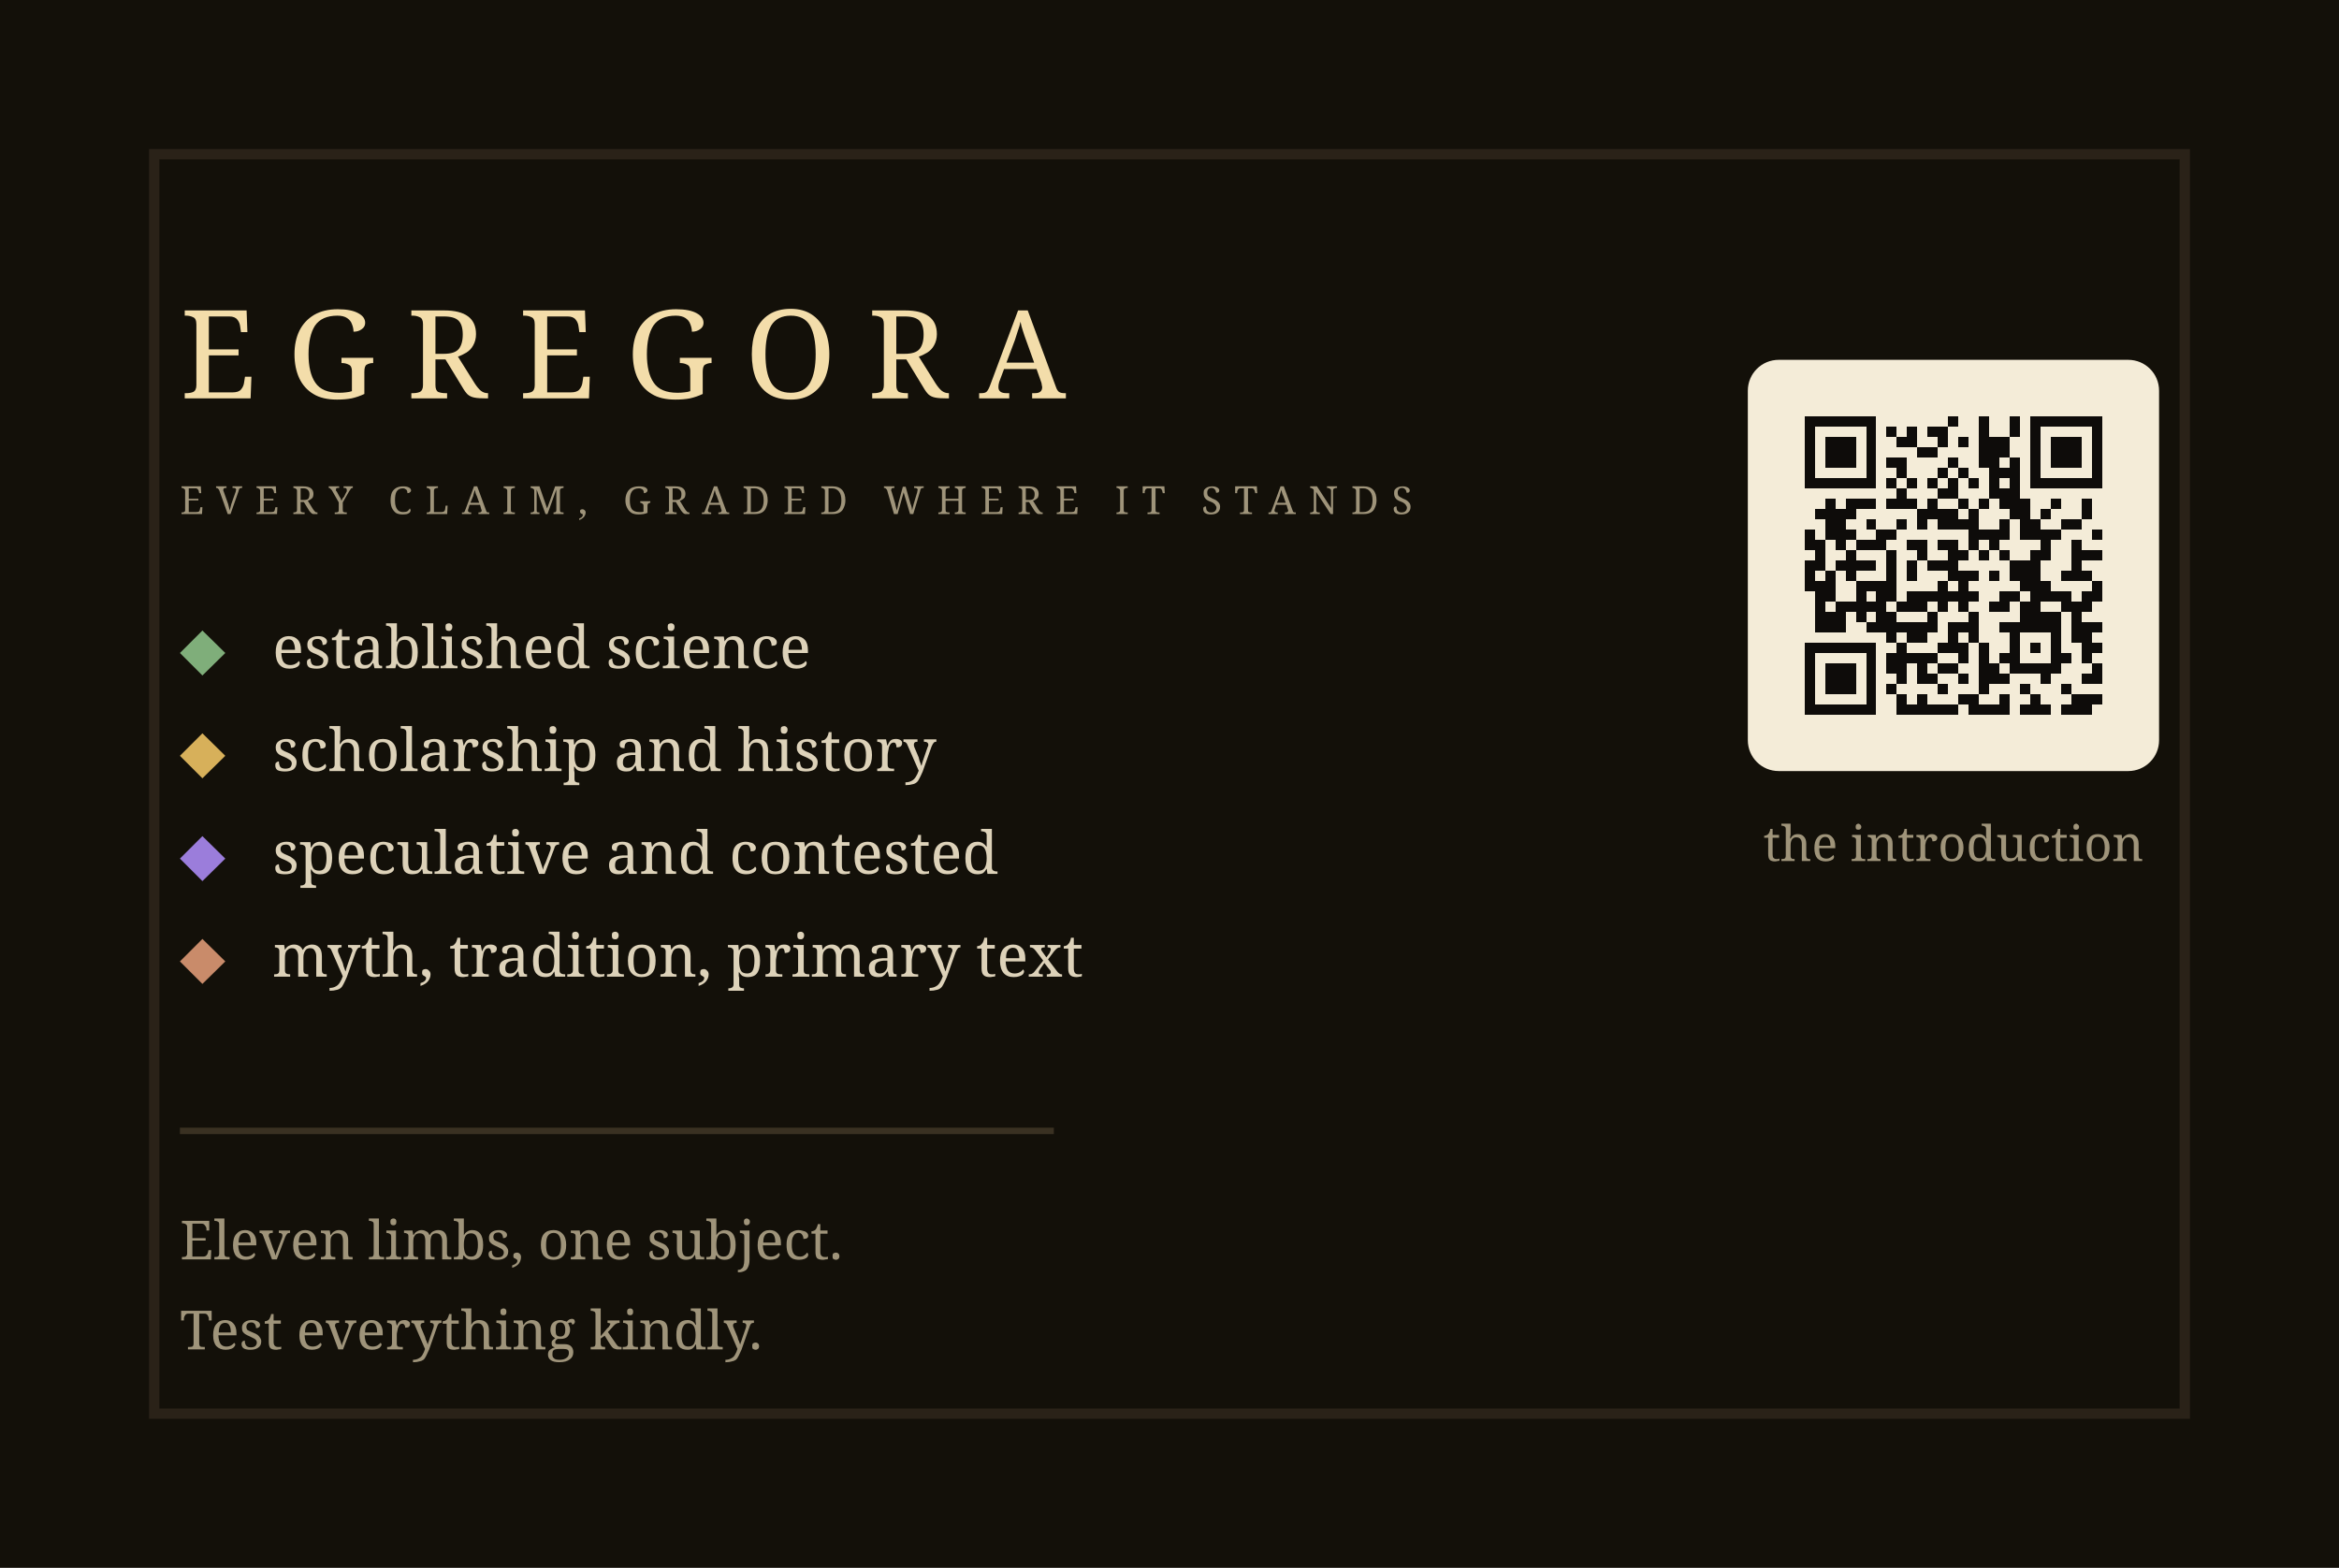
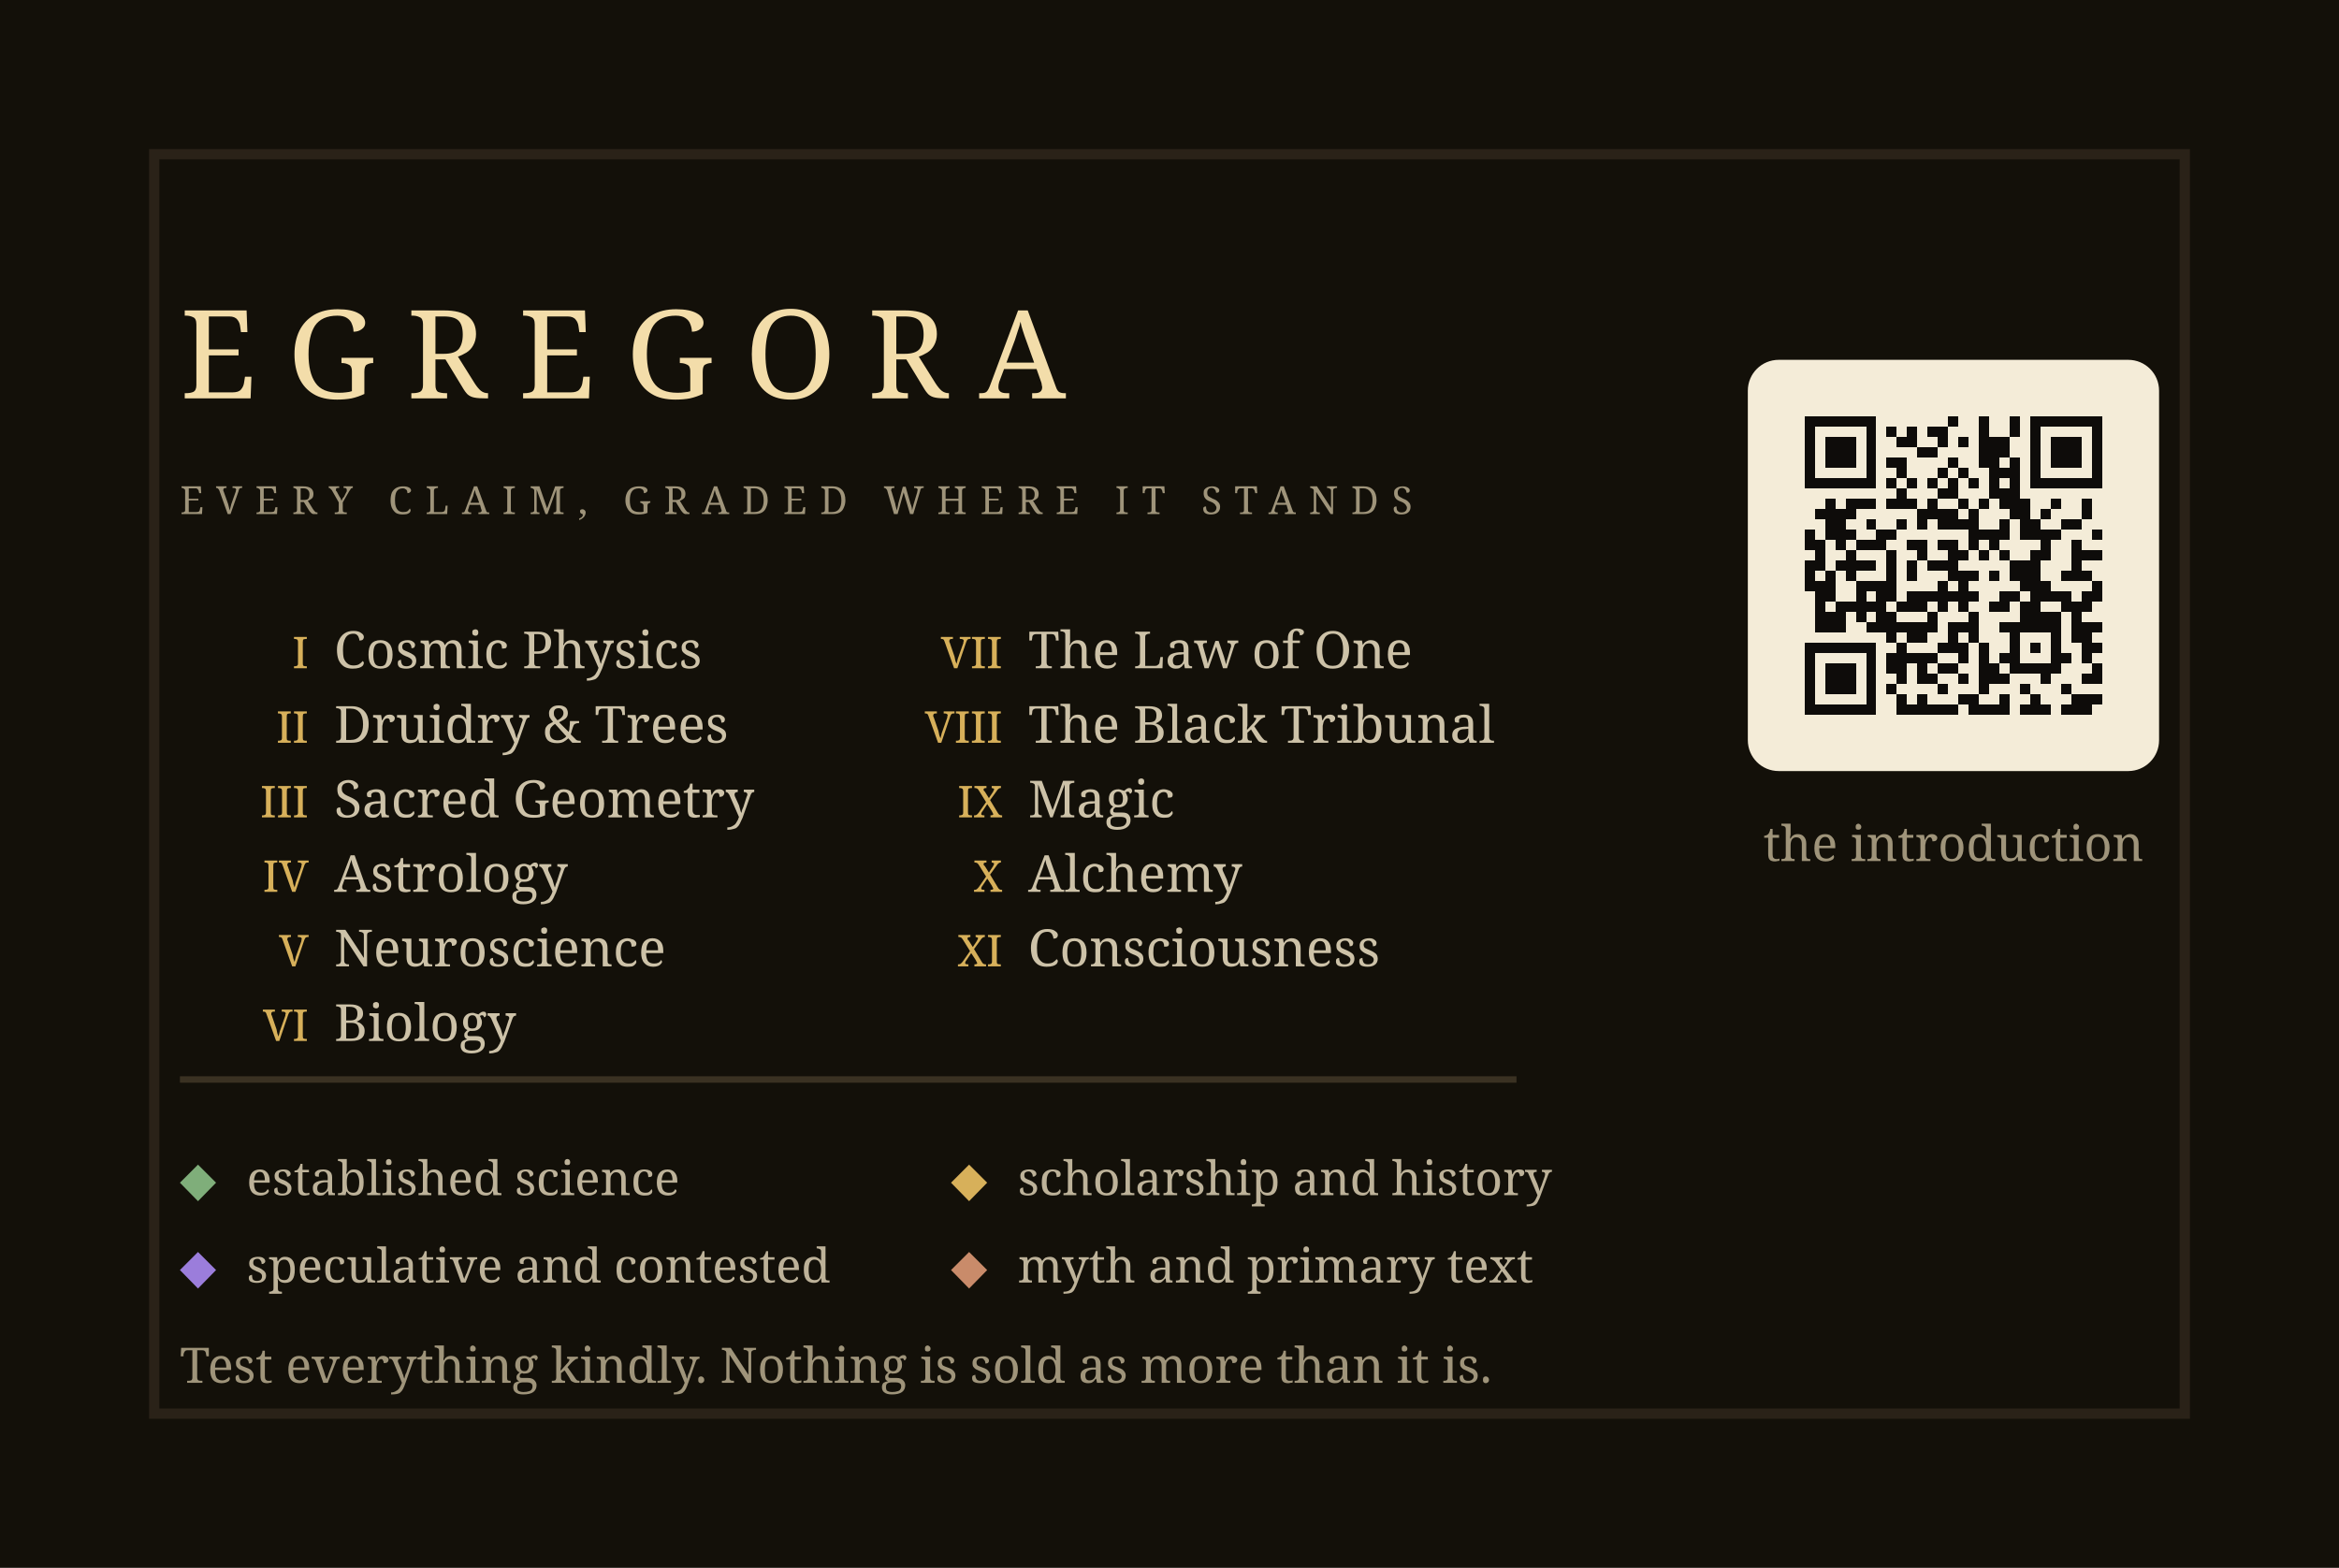
<svg xmlns="http://www.w3.org/2000/svg" width="91mm" height="61mm" viewBox="0 0 91 61">
  <rect width="91" height="61" fill="#131009" />
  <rect x="6" y="6" width="79" height="49" fill="none" stroke="#2a2218" stroke-width="0.4" />
  <text x="7" y="15.5" font-family="Cinzel, Georgia, serif" font-size="4.8" fill="#f3ddaa" letter-spacing="1.2" text-anchor="start">EGREGORA</text>
  <text x="7" y="20" font-family="Cinzel, Georgia, serif" font-size="1.5" fill="#9f947a" letter-spacing="0.5" text-anchor="start">EVERY CLAIM, GRADED WHERE IT STANDS</text>
-   <g font-family="EB Garamond, serif" font-size="2.3">
-     <text x="7" y="26" fill="#7fae7a">◆</text>
-     <text x="10.6" y="26" fill="#ddd2b9">established science</text>
-     <text x="7" y="30" fill="#d7b05a">◆</text>
-     <text x="10.6" y="30" fill="#ddd2b9">scholarship and history</text>
-     <text x="7" y="34" fill="#9b7ddb">◆</text>
-     <text x="10.6" y="34" fill="#ddd2b9">speculative and contested</text>
-     <text x="7" y="38" fill="#c98b6a">◆</text>
-     <text x="10.6" y="38" fill="#ddd2b9">myth, tradition, primary text</text>
+   <g font-family="EB Garamond, serif" font-size="2">
+     <text x="12.00" y="26.00" fill="#d7b05a" text-anchor="end" font-size="1.70">I</text>
+     <text x="13.00" y="26.00" fill="#cdc2a8">Cosmic Physics</text>
+     <text x="12.00" y="28.90" fill="#d7b05a" text-anchor="end" font-size="1.70">II</text>
+     <text x="13.00" y="28.90" fill="#cdc2a8">Druidry &amp; Trees</text>
+     <text x="12.00" y="31.80" fill="#d7b05a" text-anchor="end" font-size="1.70">III</text>
+     <text x="13.00" y="31.80" fill="#cdc2a8">Sacred Geometry</text>
+     <text x="12.00" y="34.70" fill="#d7b05a" text-anchor="end" font-size="1.70">IV</text>
+     <text x="13.00" y="34.70" fill="#cdc2a8">Astrology</text>
+     <text x="12.00" y="37.60" fill="#d7b05a" text-anchor="end" font-size="1.70">V</text>
+     <text x="13.00" y="37.60" fill="#cdc2a8">Neuroscience</text>
+     <text x="12.00" y="40.50" fill="#d7b05a" text-anchor="end" font-size="1.70">VI</text>
+     <text x="13.00" y="40.50" fill="#cdc2a8">Biology</text>
+     <text x="39.00" y="26.00" fill="#d7b05a" text-anchor="end" font-size="1.70">VII</text>
+     <text x="40.00" y="26.00" fill="#cdc2a8">The Law of One</text>
+     <text x="39.00" y="28.90" fill="#d7b05a" text-anchor="end" font-size="1.70">VIII</text>
+     <text x="40.00" y="28.90" fill="#cdc2a8">The Black Tribunal</text>
+     <text x="39.00" y="31.80" fill="#d7b05a" text-anchor="end" font-size="1.70">IX</text>
+     <text x="40.00" y="31.80" fill="#cdc2a8">Magic</text>
+     <text x="39.00" y="34.70" fill="#d7b05a" text-anchor="end" font-size="1.70">X</text>
+     <text x="40.00" y="34.70" fill="#cdc2a8">Alchemy</text>
+     <text x="39.00" y="37.60" fill="#d7b05a" text-anchor="end" font-size="1.70">XI</text>
+     <text x="40.00" y="37.60" fill="#cdc2a8">Consciousness</text>
  </g>
-   <path d="M7 44 H41" stroke="#3a3122" stroke-width="0.25" />
-   <text x="7" y="49" font-family="EB Garamond, serif" font-size="2.1" fill="#9f947a">Eleven limbs, one subject.</text>
-   <text x="7" y="52.5" font-family="EB Garamond, serif" font-size="2.1" fill="#9f947a">Test everything kindly.</text>
+   <path d="M7 42 H59" stroke="#3a3122" stroke-width="0.25" />
+   <g font-family="EB Garamond, serif" font-size="1.85">
+     <text x="7" y="46.5" fill="#7fae7a">◆</text>
+     <text x="9.6" y="46.5" fill="#bdb299">established science</text>
+     <text x="37" y="46.5" fill="#d7b05a">◆</text>
+     <text x="39.6" y="46.5" fill="#bdb299">scholarship and history</text>
+     <text x="7" y="49.9" fill="#9b7ddb">◆</text>
+     <text x="9.6" y="49.9" fill="#bdb299">speculative and contested</text>
+     <text x="37" y="49.9" fill="#c98b6a">◆</text>
+     <text x="39.6" y="49.9" fill="#bdb299">myth and primary text</text>
+   </g>
+   <text x="7" y="53.8" font-family="EB Garamond, serif" font-size="1.9" fill="#9f947a">Test everything kindly. Nothing is sold as more than it is.</text>
  <rect x="68" y="14" width="16" height="16" rx="1.2" fill="#f4ecd8" />
  <g transform="translate(70.2 16.2) scale(0.4)" fill="#0e0c0a" shape-rendering="crispEdges">
    <path d="M0 0h1v1h-1zM1 0h1v1h-1zM2 0h1v1h-1zM3 0h1v1h-1zM4 0h1v1h-1zM5 0h1v1h-1zM6 0h1v1h-1zM14 0h1v1h-1zM17 0h1v1h-1zM20 0h1v1h-1zM22 0h1v1h-1zM23 0h1v1h-1zM24 0h1v1h-1zM25 0h1v1h-1zM26 0h1v1h-1zM27 0h1v1h-1zM28 0h1v1h-1zM0 1h1v1h-1zM6 1h1v1h-1zM8 1h1v1h-1zM10 1h1v1h-1zM12 1h1v1h-1zM13 1h1v1h-1zM17 1h1v1h-1zM20 1h1v1h-1zM22 1h1v1h-1zM28 1h1v1h-1zM0 2h1v1h-1zM2 2h1v1h-1zM3 2h1v1h-1zM4 2h1v1h-1zM6 2h1v1h-1zM9 2h1v1h-1zM10 2h1v1h-1zM13 2h1v1h-1zM15 2h1v1h-1zM17 2h1v1h-1zM18 2h1v1h-1zM19 2h1v1h-1zM22 2h1v1h-1zM24 2h1v1h-1zM25 2h1v1h-1zM26 2h1v1h-1zM28 2h1v1h-1zM0 3h1v1h-1zM2 3h1v1h-1zM3 3h1v1h-1zM4 3h1v1h-1zM6 3h1v1h-1zM11 3h1v1h-1zM12 3h1v1h-1zM17 3h1v1h-1zM18 3h1v1h-1zM19 3h1v1h-1zM22 3h1v1h-1zM24 3h1v1h-1zM25 3h1v1h-1zM26 3h1v1h-1zM28 3h1v1h-1zM0 4h1v1h-1zM2 4h1v1h-1zM3 4h1v1h-1zM4 4h1v1h-1zM6 4h1v1h-1zM8 4h1v1h-1zM9 4h1v1h-1zM14 4h1v1h-1zM17 4h1v1h-1zM18 4h1v1h-1zM20 4h1v1h-1zM22 4h1v1h-1zM24 4h1v1h-1zM25 4h1v1h-1zM26 4h1v1h-1zM28 4h1v1h-1zM0 5h1v1h-1zM6 5h1v1h-1zM9 5h1v1h-1zM13 5h1v1h-1zM15 5h1v1h-1zM18 5h1v1h-1zM19 5h1v1h-1zM20 5h1v1h-1zM22 5h1v1h-1zM28 5h1v1h-1zM0 6h1v1h-1zM1 6h1v1h-1zM2 6h1v1h-1zM3 6h1v1h-1zM4 6h1v1h-1zM5 6h1v1h-1zM6 6h1v1h-1zM8 6h1v1h-1zM10 6h1v1h-1zM12 6h1v1h-1zM14 6h1v1h-1zM16 6h1v1h-1zM18 6h1v1h-1zM20 6h1v1h-1zM22 6h1v1h-1zM23 6h1v1h-1zM24 6h1v1h-1zM25 6h1v1h-1zM26 6h1v1h-1zM27 6h1v1h-1zM28 6h1v1h-1zM9 7h1v1h-1zM13 7h1v1h-1zM14 7h1v1h-1zM18 7h1v1h-1zM19 7h1v1h-1zM20 7h1v1h-1zM2 8h1v1h-1zM4 8h1v1h-1zM5 8h1v1h-1zM6 8h1v1h-1zM8 8h1v1h-1zM9 8h1v1h-1zM10 8h1v1h-1zM12 8h1v1h-1zM15 8h1v1h-1zM17 8h1v1h-1zM19 8h1v1h-1zM20 8h1v1h-1zM21 8h1v1h-1zM24 8h1v1h-1zM27 8h1v1h-1zM1 9h1v1h-1zM2 9h1v1h-1zM3 9h1v1h-1zM4 9h1v1h-1zM11 9h1v1h-1zM12 9h1v1h-1zM13 9h1v1h-1zM14 9h1v1h-1zM16 9h1v1h-1zM20 9h1v1h-1zM21 9h1v1h-1zM23 9h1v1h-1zM27 9h1v1h-1zM2 10h1v1h-1zM3 10h1v1h-1zM6 10h1v1h-1zM9 10h1v1h-1zM11 10h1v1h-1zM13 10h1v1h-1zM14 10h1v1h-1zM15 10h1v1h-1zM16 10h1v1h-1zM19 10h1v1h-1zM21 10h1v1h-1zM22 10h1v1h-1zM25 10h1v1h-1zM26 10h1v1h-1zM0 11h1v1h-1zM2 11h1v1h-1zM3 11h1v1h-1zM4 11h1v1h-1zM7 11h1v1h-1zM8 11h1v1h-1zM16 11h1v1h-1zM17 11h1v1h-1zM18 11h1v1h-1zM19 11h1v1h-1zM21 11h1v1h-1zM22 11h1v1h-1zM23 11h1v1h-1zM24 11h1v1h-1zM28 11h1v1h-1zM0 12h1v1h-1zM1 12h1v1h-1zM3 12h1v1h-1zM5 12h1v1h-1zM6 12h1v1h-1zM7 12h1v1h-1zM10 12h1v1h-1zM11 12h1v1h-1zM13 12h1v1h-1zM14 12h1v1h-1zM16 12h1v1h-1zM18 12h1v1h-1zM23 12h1v1h-1zM26 12h1v1h-1zM1 13h1v1h-1zM4 13h1v1h-1zM8 13h1v1h-1zM11 13h1v1h-1zM14 13h1v1h-1zM15 13h1v1h-1zM17 13h1v1h-1zM19 13h1v1h-1zM22 13h1v1h-1zM23 13h1v1h-1zM26 13h1v1h-1zM27 13h1v1h-1zM28 13h1v1h-1zM0 14h1v1h-1zM1 14h1v1h-1zM3 14h1v1h-1zM4 14h1v1h-1zM5 14h1v1h-1zM6 14h1v1h-1zM8 14h1v1h-1zM10 14h1v1h-1zM12 14h1v1h-1zM13 14h1v1h-1zM14 14h1v1h-1zM20 14h1v1h-1zM21 14h1v1h-1zM22 14h1v1h-1zM26 14h1v1h-1zM0 15h1v1h-1zM2 15h1v1h-1zM4 15h1v1h-1zM8 15h1v1h-1zM10 15h1v1h-1zM14 15h1v1h-1zM15 15h1v1h-1zM16 15h1v1h-1zM18 15h1v1h-1zM20 15h1v1h-1zM21 15h1v1h-1zM22 15h1v1h-1zM25 15h1v1h-1zM26 15h1v1h-1zM27 15h1v1h-1zM0 16h1v1h-1zM1 16h1v1h-1zM2 16h1v1h-1zM5 16h1v1h-1zM6 16h1v1h-1zM7 16h1v1h-1zM8 16h1v1h-1zM13 16h1v1h-1zM15 16h1v1h-1zM21 16h1v1h-1zM22 16h1v1h-1zM23 16h1v1h-1zM28 16h1v1h-1zM1 17h1v1h-1zM2 17h1v1h-1zM5 17h1v1h-1zM7 17h1v1h-1zM8 17h1v1h-1zM10 17h1v1h-1zM11 17h1v1h-1zM12 17h1v1h-1zM13 17h1v1h-1zM14 17h1v1h-1zM15 17h1v1h-1zM16 17h1v1h-1zM19 17h1v1h-1zM20 17h1v1h-1zM22 17h1v1h-1zM23 17h1v1h-1zM24 17h1v1h-1zM25 17h1v1h-1zM27 17h1v1h-1zM28 17h1v1h-1zM1 18h1v1h-1zM3 18h1v1h-1zM4 18h1v1h-1zM5 18h1v1h-1zM6 18h1v1h-1zM7 18h1v1h-1zM9 18h1v1h-1zM10 18h1v1h-1zM11 18h1v1h-1zM13 18h1v1h-1zM15 18h1v1h-1zM18 18h1v1h-1zM19 18h1v1h-1zM21 18h1v1h-1zM22 18h1v1h-1zM25 18h1v1h-1zM26 18h1v1h-1zM27 18h1v1h-1zM1 19h1v1h-1zM2 19h1v1h-1zM3 19h1v1h-1zM5 19h1v1h-1zM7 19h1v1h-1zM8 19h1v1h-1zM12 19h1v1h-1zM16 19h1v1h-1zM21 19h1v1h-1zM22 19h1v1h-1zM23 19h1v1h-1zM24 19h1v1h-1zM26 19h1v1h-1zM1 20h1v1h-1zM2 20h1v1h-1zM3 20h1v1h-1zM6 20h1v1h-1zM7 20h1v1h-1zM8 20h1v1h-1zM9 20h1v1h-1zM10 20h1v1h-1zM11 20h1v1h-1zM12 20h1v1h-1zM14 20h1v1h-1zM15 20h1v1h-1zM16 20h1v1h-1zM19 20h1v1h-1zM20 20h1v1h-1zM21 20h1v1h-1zM22 20h1v1h-1zM23 20h1v1h-1zM24 20h1v1h-1zM26 20h1v1h-1zM27 20h1v1h-1zM28 20h1v1h-1zM8 21h1v1h-1zM10 21h1v1h-1zM11 21h1v1h-1zM14 21h1v1h-1zM16 21h1v1h-1zM20 21h1v1h-1zM24 21h1v1h-1zM26 21h1v1h-1zM27 21h1v1h-1zM0 22h1v1h-1zM1 22h1v1h-1zM2 22h1v1h-1zM3 22h1v1h-1zM4 22h1v1h-1zM5 22h1v1h-1zM6 22h1v1h-1zM9 22h1v1h-1zM13 22h1v1h-1zM14 22h1v1h-1zM15 22h1v1h-1zM17 22h1v1h-1zM20 22h1v1h-1zM22 22h1v1h-1zM24 22h1v1h-1zM27 22h1v1h-1zM28 22h1v1h-1zM0 23h1v1h-1zM6 23h1v1h-1zM8 23h1v1h-1zM9 23h1v1h-1zM10 23h1v1h-1zM11 23h1v1h-1zM12 23h1v1h-1zM15 23h1v1h-1zM17 23h1v1h-1zM19 23h1v1h-1zM20 23h1v1h-1zM24 23h1v1h-1zM25 23h1v1h-1zM27 23h1v1h-1zM0 24h1v1h-1zM2 24h1v1h-1zM3 24h1v1h-1zM4 24h1v1h-1zM6 24h1v1h-1zM8 24h1v1h-1zM9 24h1v1h-1zM11 24h1v1h-1zM13 24h1v1h-1zM14 24h1v1h-1zM17 24h1v1h-1zM18 24h1v1h-1zM20 24h1v1h-1zM21 24h1v1h-1zM22 24h1v1h-1zM23 24h1v1h-1zM24 24h1v1h-1zM28 24h1v1h-1zM0 25h1v1h-1zM2 25h1v1h-1zM3 25h1v1h-1zM4 25h1v1h-1zM6 25h1v1h-1zM9 25h1v1h-1zM11 25h1v1h-1zM12 25h1v1h-1zM15 25h1v1h-1zM17 25h1v1h-1zM18 25h1v1h-1zM19 25h1v1h-1zM23 25h1v1h-1zM27 25h1v1h-1zM28 25h1v1h-1zM0 26h1v1h-1zM2 26h1v1h-1zM3 26h1v1h-1zM4 26h1v1h-1zM6 26h1v1h-1zM8 26h1v1h-1zM13 26h1v1h-1zM17 26h1v1h-1zM21 26h1v1h-1zM25 26h1v1h-1zM0 27h1v1h-1zM6 27h1v1h-1zM9 27h1v1h-1zM11 27h1v1h-1zM15 27h1v1h-1zM16 27h1v1h-1zM19 27h1v1h-1zM22 27h1v1h-1zM26 27h1v1h-1zM27 27h1v1h-1zM28 27h1v1h-1zM0 28h1v1h-1zM1 28h1v1h-1zM2 28h1v1h-1zM3 28h1v1h-1zM4 28h1v1h-1zM5 28h1v1h-1zM6 28h1v1h-1zM9 28h1v1h-1zM10 28h1v1h-1zM11 28h1v1h-1zM12 28h1v1h-1zM13 28h1v1h-1zM14 28h1v1h-1zM16 28h1v1h-1zM17 28h1v1h-1zM18 28h1v1h-1zM19 28h1v1h-1zM21 28h1v1h-1zM22 28h1v1h-1zM23 28h1v1h-1zM25 28h1v1h-1zM26 28h1v1h-1zM27 28h1v1h-1z" />
  </g>
  <text x="76" y="33.5" font-family="EB Garamond, serif" font-size="1.9" fill="#9f947a" text-anchor="middle">the introduction</text>
</svg>
